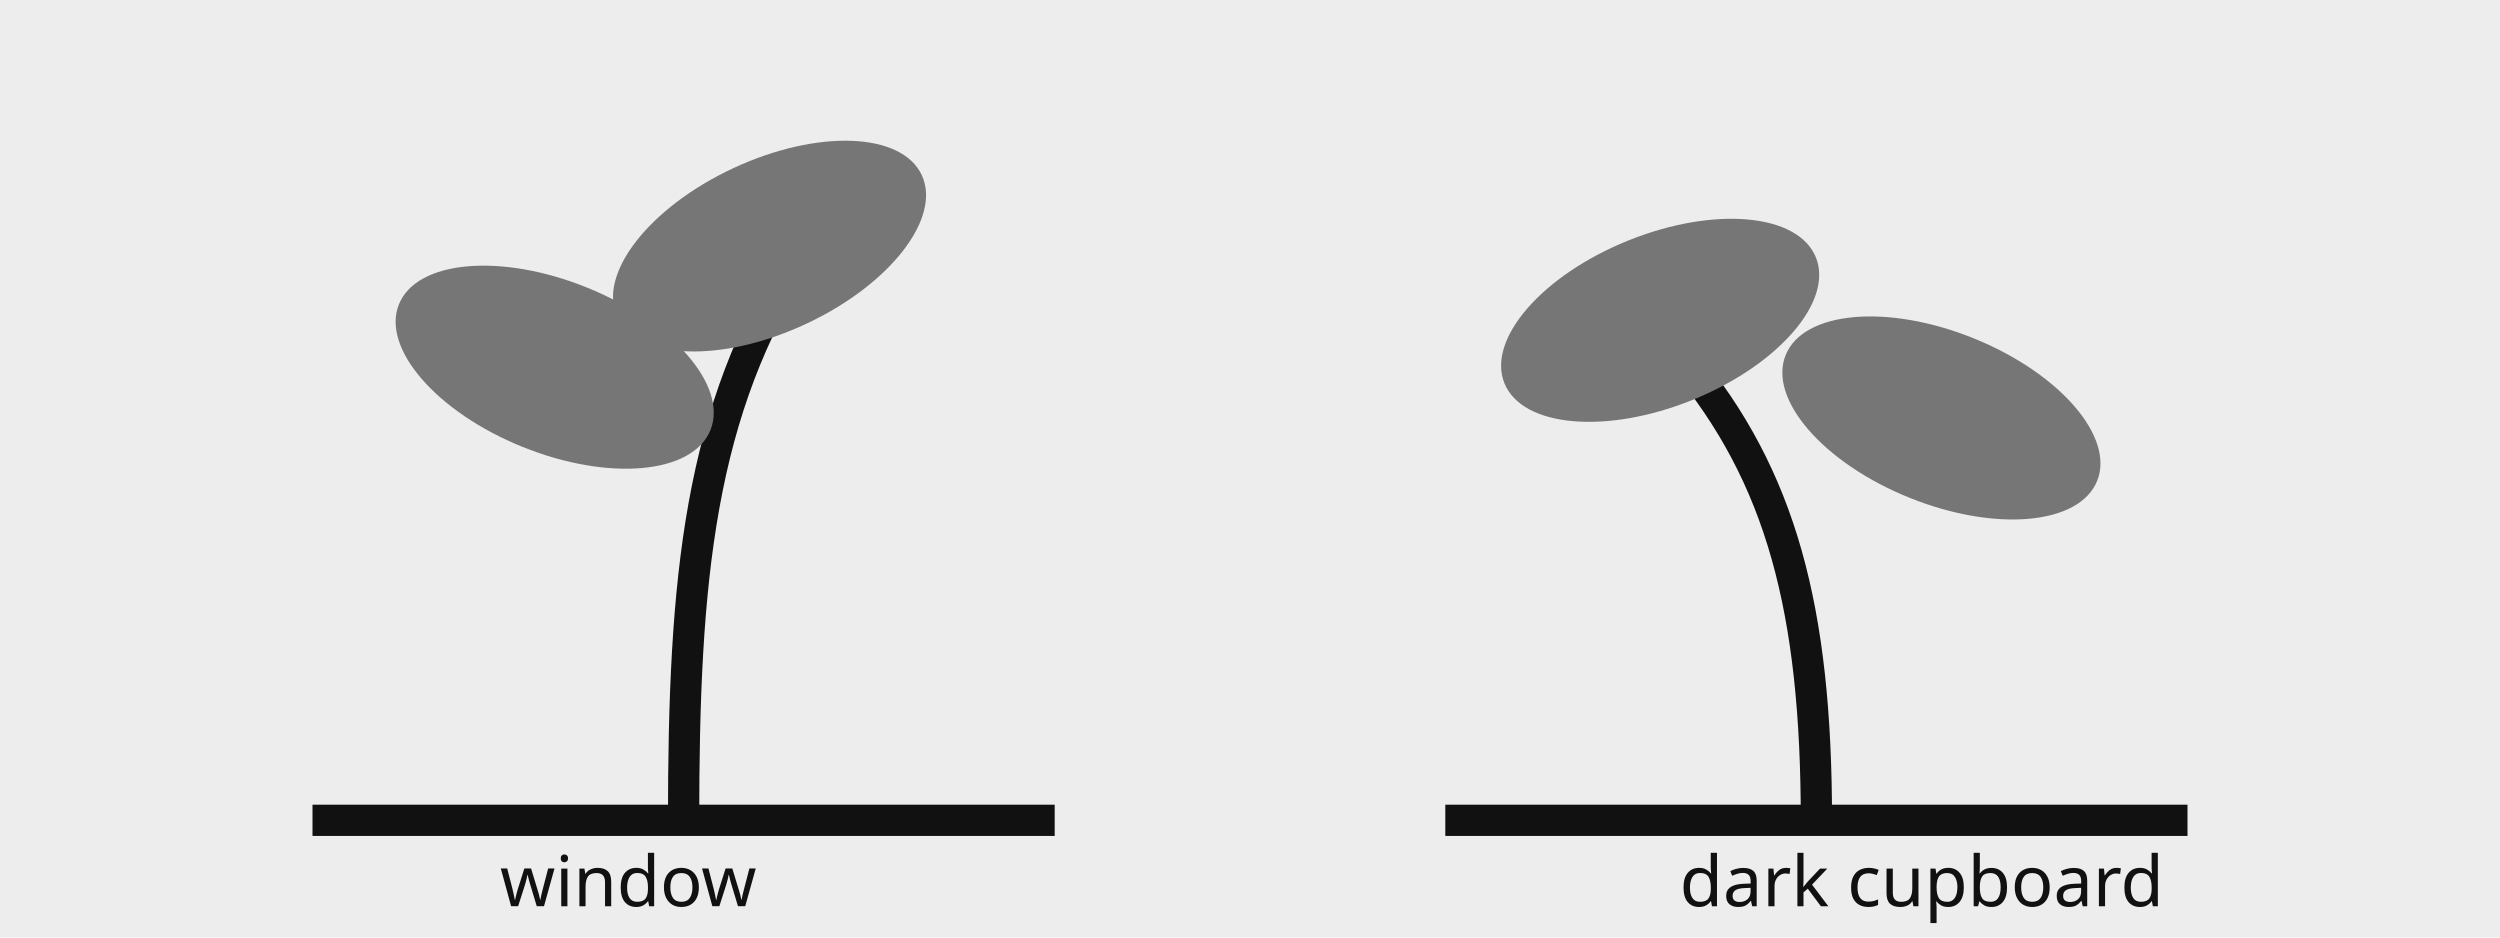
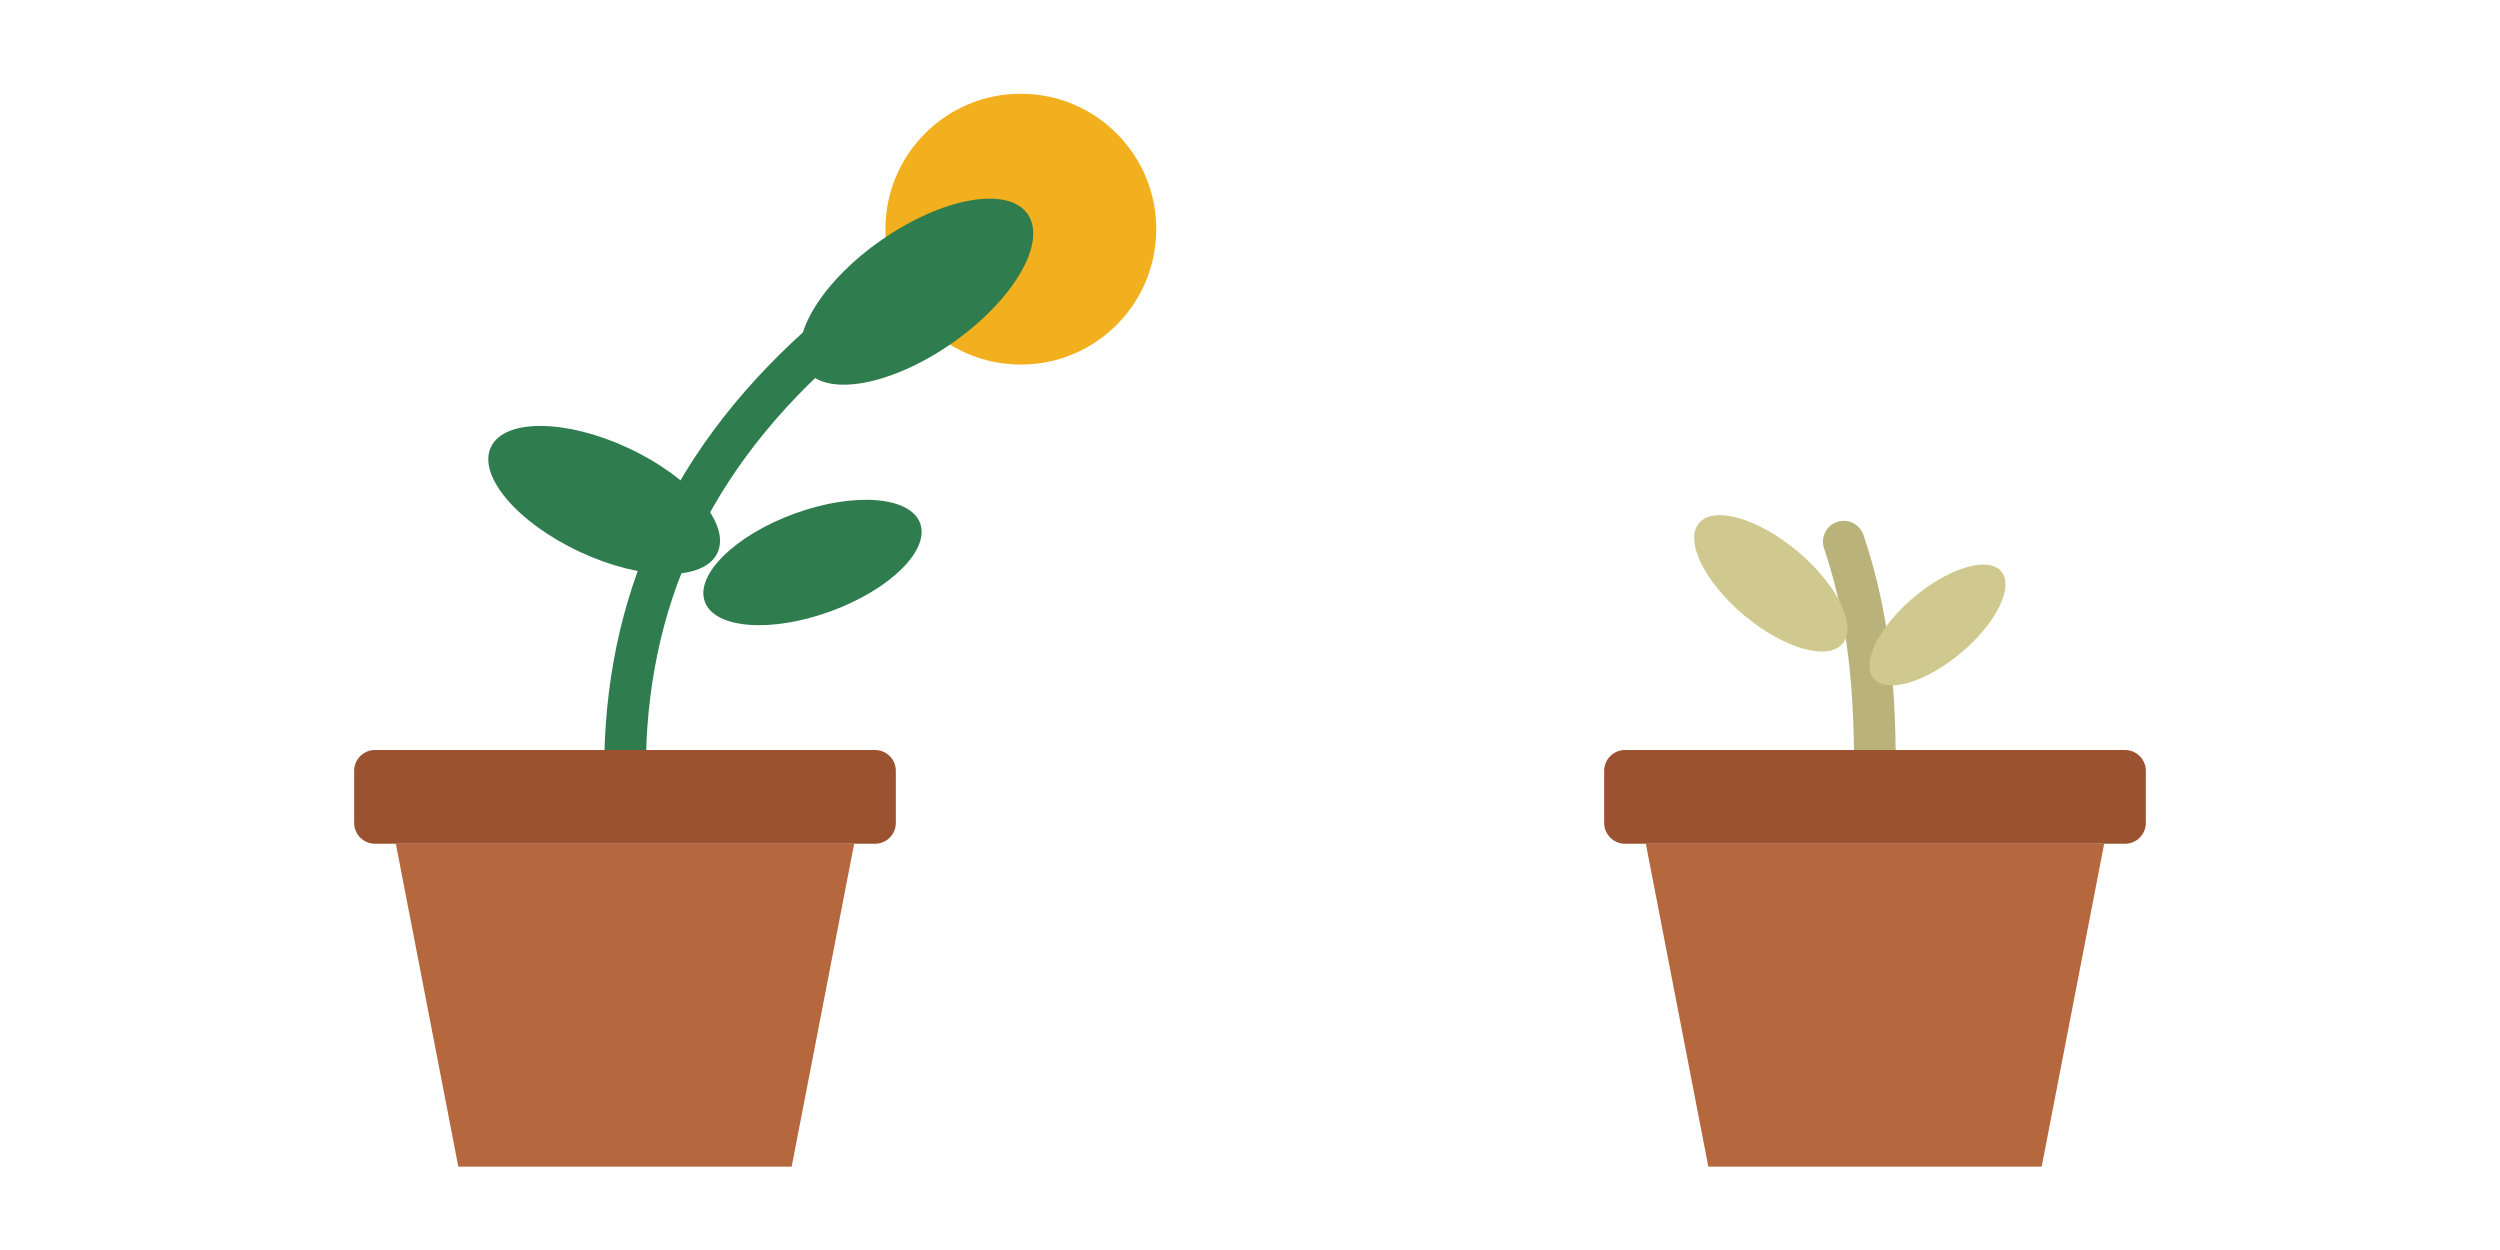
- <svg xmlns="http://www.w3.org/2000/svg" width="640" height="240" viewBox="0 0 640 240" role="img" aria-label="Two seedlings in different light conditions">
-   <rect width="640" height="240" fill="#EDEDED" />
-   <path d="M80 210h190M370 210h190" stroke="#111111" stroke-width="8" />
-   <path d="M175 210c0-62 4-105 30-145M465 210c0-54-9-88-34-118" stroke="#111111" stroke-width="8" fill="none" />
-   <ellipse cx="197" cy="63" rx="43" ry="22" fill="#767676" transform="rotate(-25 197 63)" />
-   <ellipse cx="142" cy="94" rx="43" ry="22" fill="#767676" transform="rotate(22 142 94)" />
-   <ellipse cx="425" cy="82" rx="43" ry="22" fill="#767676" transform="rotate(-22 425 82)" />
-   <ellipse cx="497" cy="107" rx="43" ry="22" fill="#767676" transform="rotate(22 497 107)" />
-   <text x="128" y="232" font-family="sans-serif" font-size="18" fill="#111111">window</text>
-   <text x="430" y="232" font-family="sans-serif" font-size="18" fill="#111111">dark cupboard</text>
+ <svg xmlns="http://www.w3.org/2000/svg" width="240" height="120" viewBox="0 0 240 120" role="img" aria-labelledby="title desc">
+   <g transform="translate(0 0)">
+     <circle cx="98" cy="22" r="13" fill="#F2B01E" />
+     <path d="M60 74 C60 58 66 44 80 32" fill="none" stroke="#2F7D4F" stroke-width="4" stroke-linecap="round" />
+     <ellipse cx="88" cy="28" rx="13" ry="6" transform="rotate(-35 88 28)" fill="#2F7D4F" />
+     <ellipse cx="58" cy="48" rx="12" ry="5.5" transform="rotate(25 58 48)" fill="#2F7D4F" />
+     <ellipse cx="78" cy="54" rx="11" ry="5" transform="rotate(-20 78 54)" fill="#2F7D4F" />
+     <rect x="34" y="72" width="52" height="9" rx="2" fill="#9A5230" />
+     <path d="M38 81 H82 L76 112 H44 Z" fill="#B5673E" />
+   </g>
+   <g transform="translate(120 0)">
+     <path d="M60 74 C60 64 59 58 57 52" fill="none" stroke="#B9B27A" stroke-width="4" stroke-linecap="round" />
+     <ellipse cx="50" cy="56" rx="9" ry="4" transform="rotate(40 50 56)" fill="#CFC98F" />
+     <ellipse cx="66" cy="60" rx="8" ry="3.5" transform="rotate(-40 66 60)" fill="#CFC98F" />
+     <rect x="34" y="72" width="52" height="9" rx="2" fill="#9A5230" />
+     <path d="M38 81 H82 L76 112 H44 Z" fill="#B5673E" />
+   </g>
</svg>
